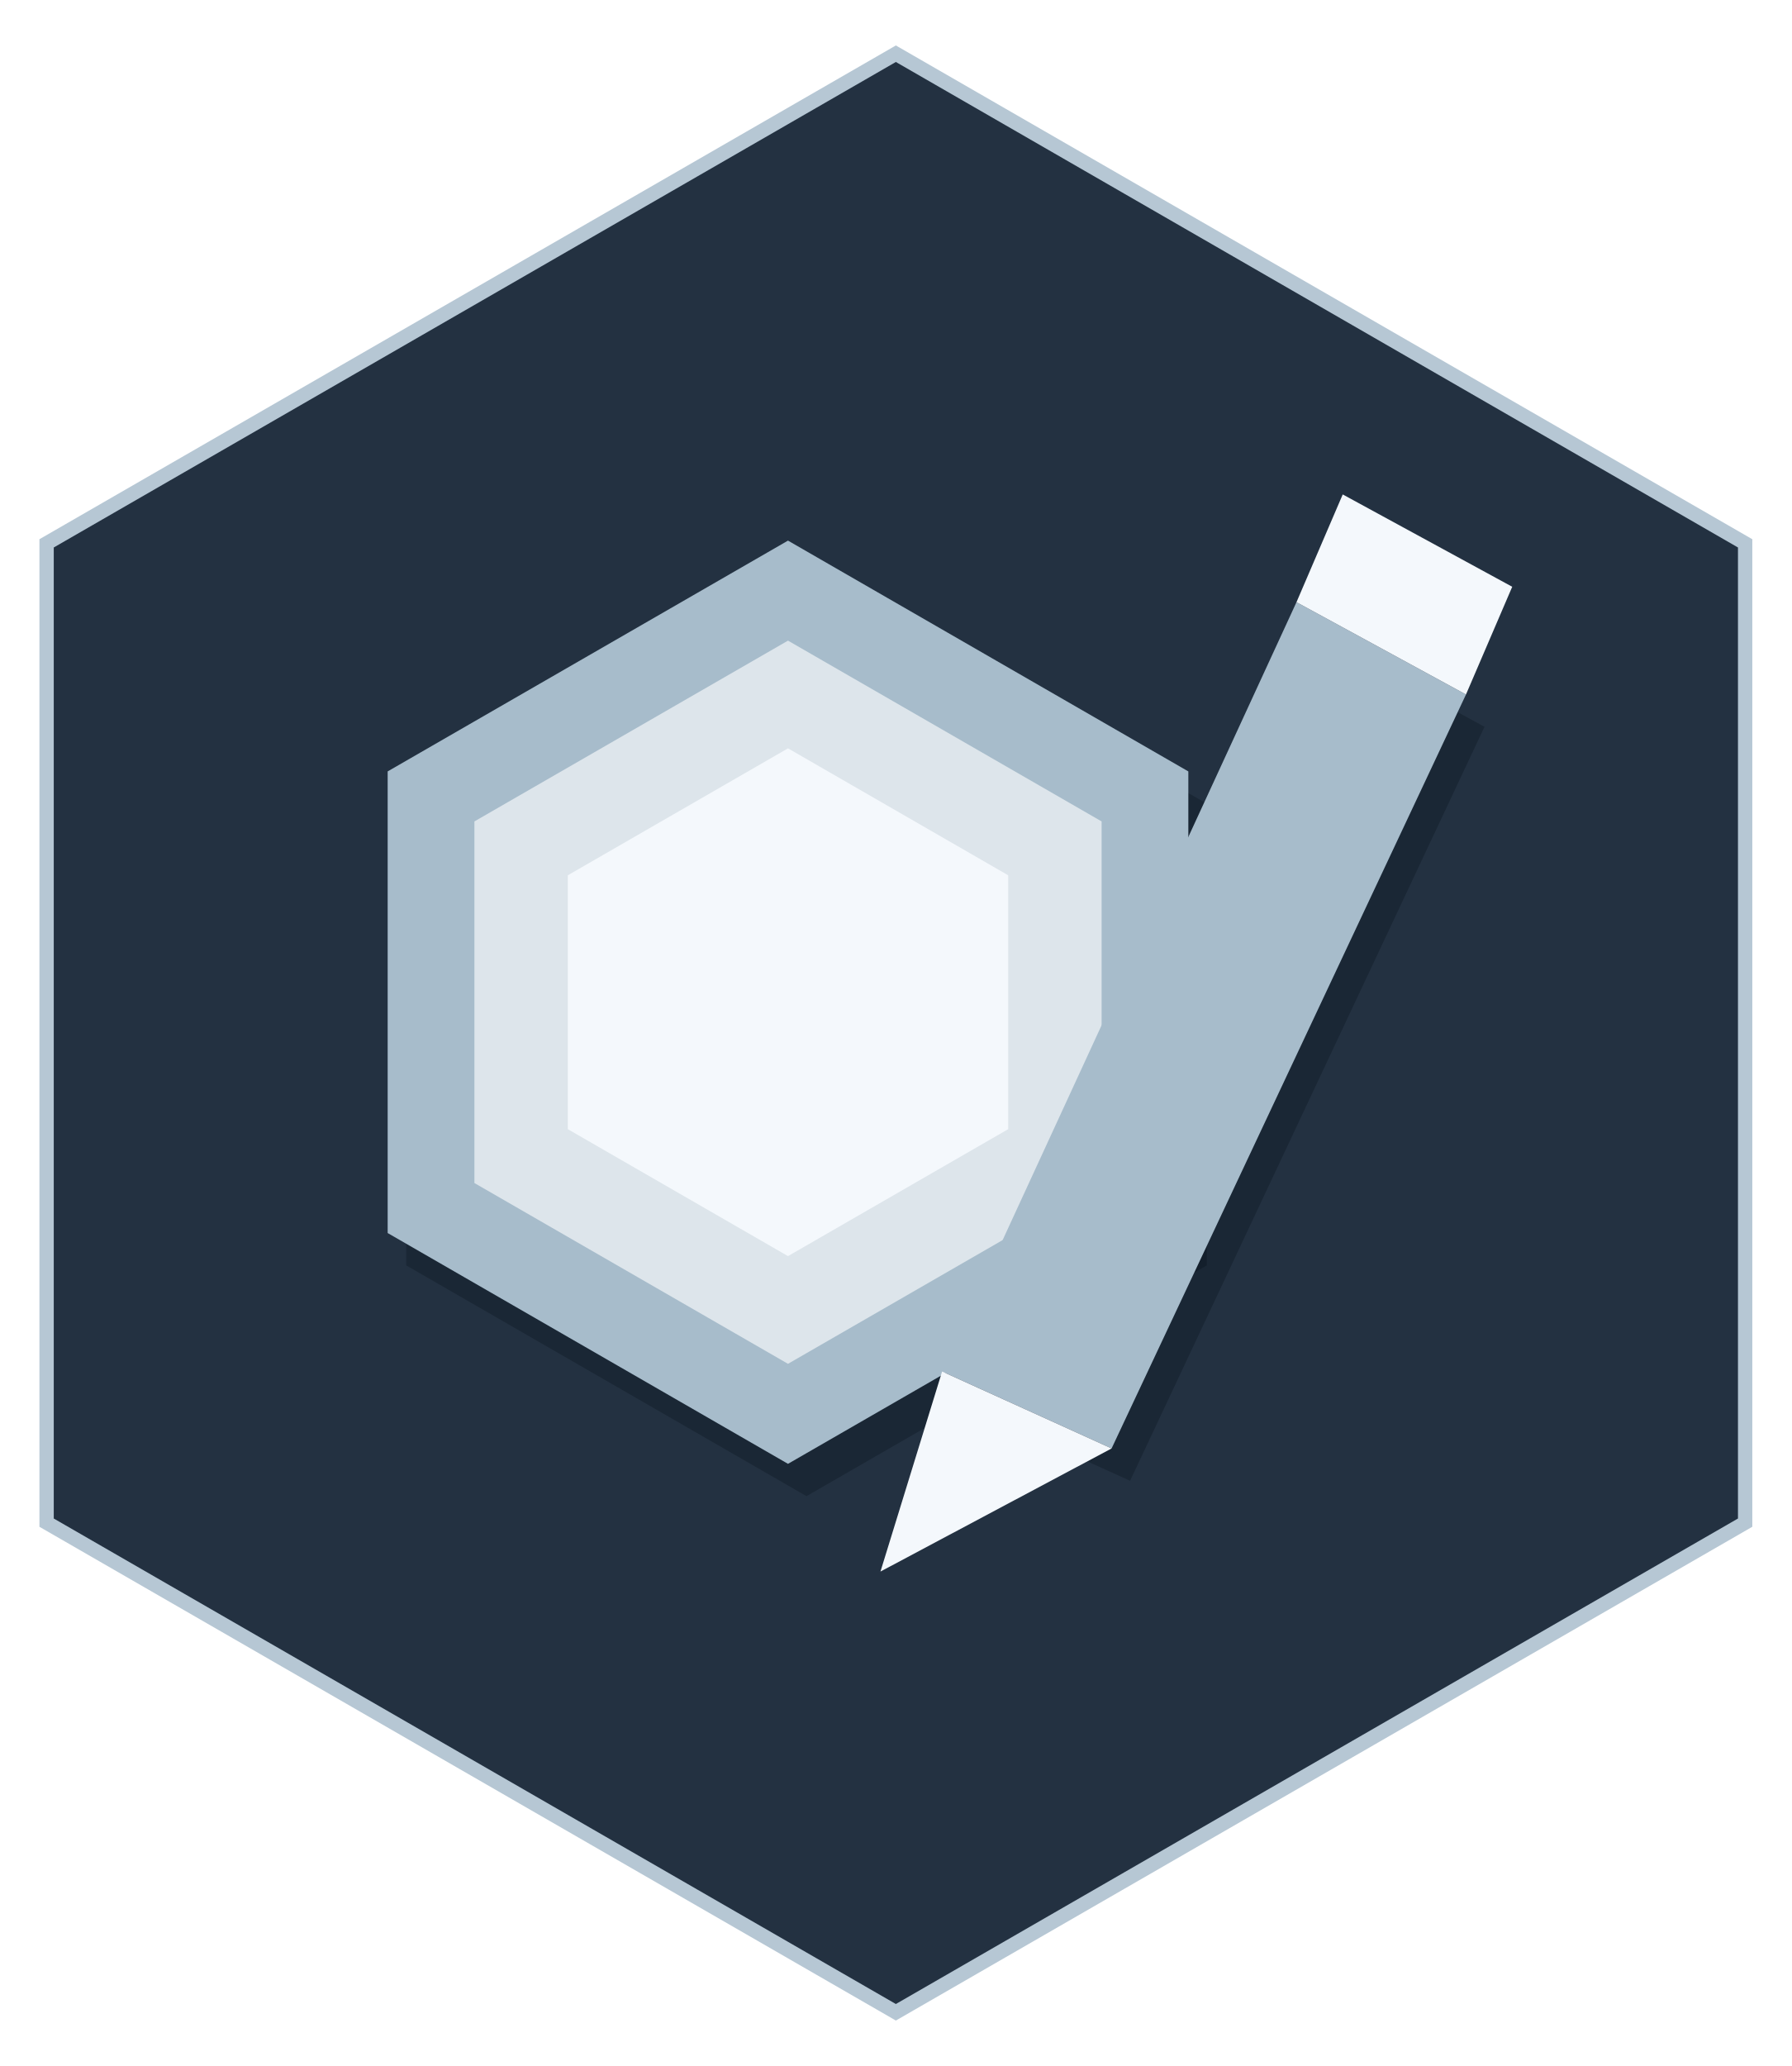
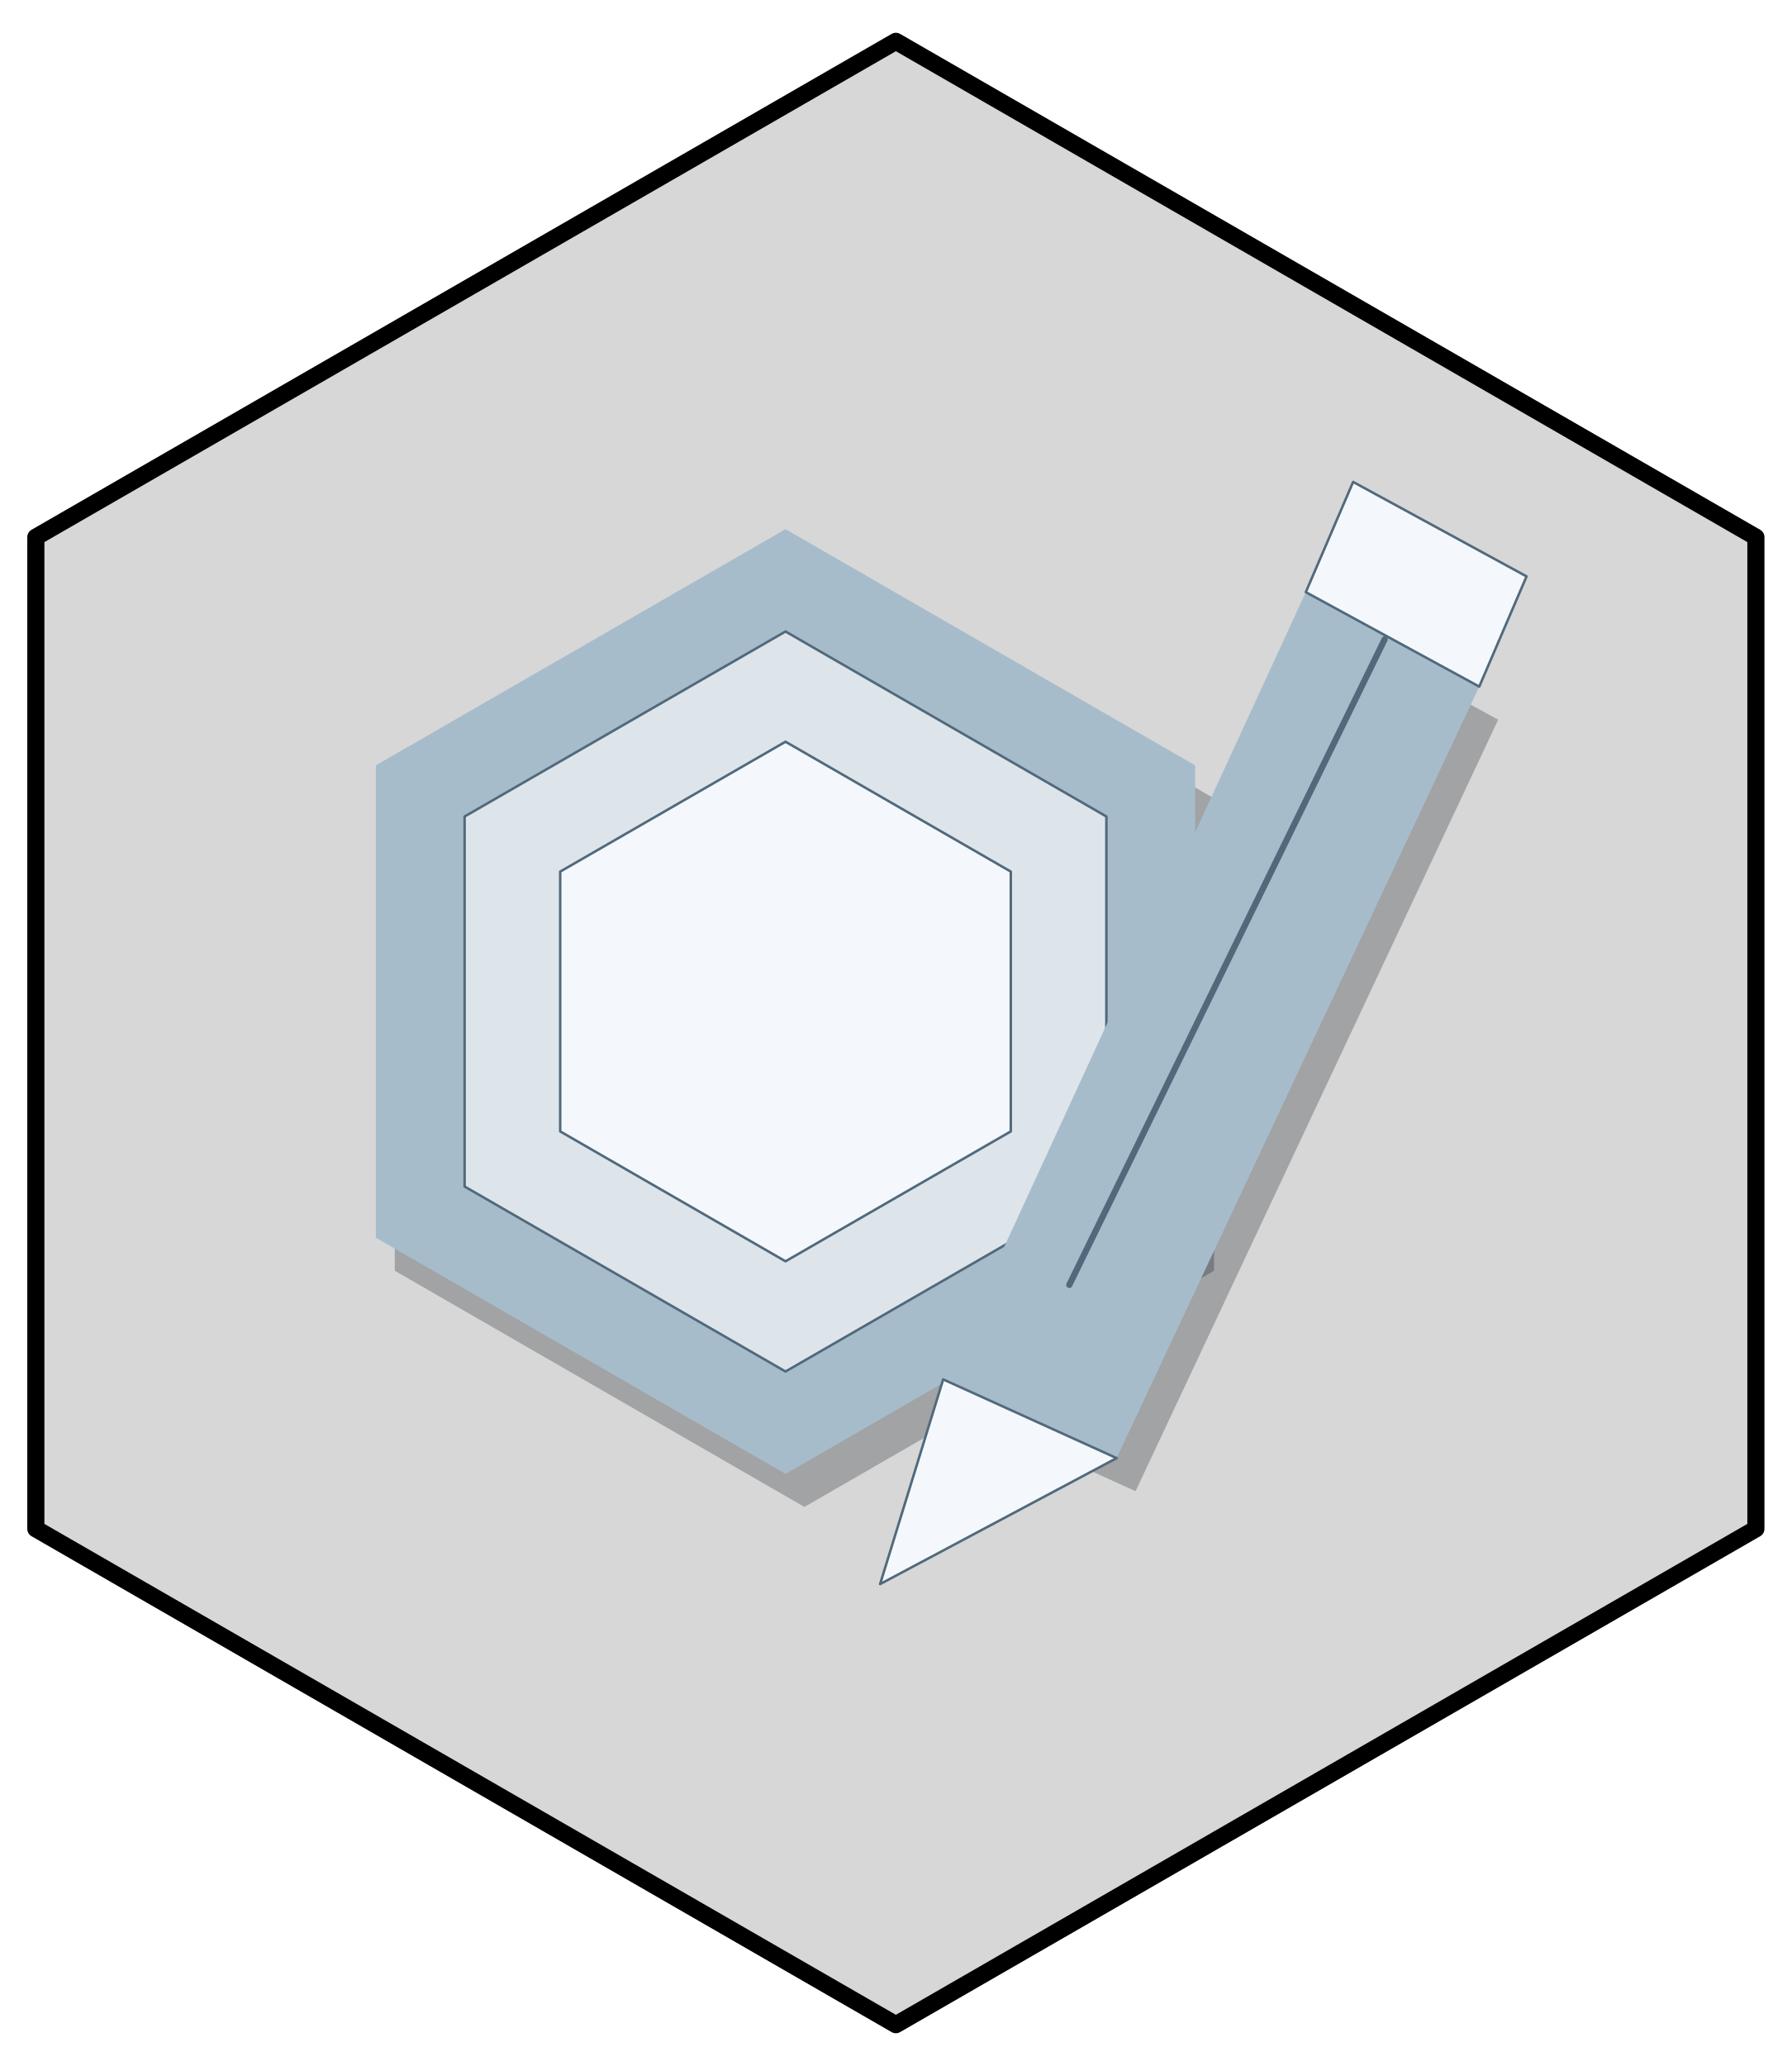
- <svg xmlns="http://www.w3.org/2000/svg" width="432" height="498" viewBox="0 0 432 498">
-   <path fill-rule="nonzero" fill="rgb(100%, 100%, 100%)" fill-opacity="1" d="M 216 4.98 L 427.68 126.988 L 427.68 371.012 L 216 493.02 L 4.32 371.012 L 4.32 126.988 Z M 216 4.98 " />
-   <path fill-rule="nonzero" fill="rgb(71.373%, 78.039%, 83.137%)" fill-opacity="1" d="M 216 10.957 L 422.496 129.977 L 422.496 368.023 L 216 487.043 L 9.504 368.023 L 9.504 129.977 Z M 216 10.957 " />
-   <path fill-rule="nonzero" fill="rgb(13.725%, 19.216%, 25.49%)" fill-opacity="1" d="M 216 14.941 L 419.039 131.969 L 419.039 366.031 L 216 483.059 L 12.961 366.031 L 12.961 131.969 Z M 216 14.941 " />
-   <path fill-rule="nonzero" fill="rgb(1.176%, 3.922%, 7.059%)" fill-opacity="0.251" d="M 194.453 138.102 L 97.93 193.734 L 97.93 305.008 L 194.453 360.641 L 290.977 305.008 L 290.977 193.734 Z M 194.453 138.102 " />
-   <path fill-rule="nonzero" fill="rgb(65.49%, 73.725%, 79.608%)" fill-opacity="1" d="M 189.992 130.312 L 93.469 185.945 L 93.469 297.219 L 189.992 352.852 L 286.516 297.219 L 286.516 185.945 Z M 189.992 130.312 " />
-   <path fill-rule="nonzero" fill="rgb(86.667%, 89.804%, 92.157%)" fill-opacity="1" d="M 189.992 154.422 L 114.383 198 L 114.383 285.164 L 189.992 328.742 L 265.605 285.164 L 265.605 198 Z M 189.992 154.422 " />
-   <path fill-rule="nonzero" fill="rgb(95.686%, 97.255%, 98.824%)" fill-opacity="1" d="M 189.992 180.383 L 136.906 210.984 L 136.906 272.18 L 189.992 302.781 L 243.082 272.18 L 243.082 210.984 Z M 189.992 180.383 " />
-   <path fill-rule="nonzero" fill="rgb(1.176%, 3.922%, 7.059%)" fill-opacity="0.251" d="M 231.605 338.387 L 272.473 356.934 L 357.922 175.191 L 317.055 152.938 Z M 231.605 338.387 " />
-   <path fill-rule="nonzero" fill="rgb(65.49%, 73.725%, 79.608%)" fill-opacity="1" d="M 227.145 330.598 L 268.012 349.145 L 353.461 167.402 L 312.594 145.148 Z M 227.145 330.598 " />
-   <path fill-rule="nonzero" fill="rgb(95.686%, 97.255%, 98.824%)" fill-opacity="1" d="M 227.145 330.598 L 268.012 349.145 L 212.285 378.816 Z M 227.145 330.598 " />
-   <path fill-rule="nonzero" fill="rgb(95.686%, 97.255%, 98.824%)" fill-opacity="1" d="M 312.594 145.148 L 353.461 167.402 L 364.609 141.438 L 323.742 119.184 Z M 312.594 145.148 " />
+ <svg xmlns="http://www.w3.org/2000/svg" width="432pt" height="498pt" viewBox="0 0 432 498">
+   <path fill-rule="nonzero" fill="rgb(84.314%, 84.314%, 84.314%)" fill-opacity="1" stroke-width="4.125" stroke-linecap="round" stroke-linejoin="round" stroke="rgb(0%, 0%, 0%)" stroke-opacity="1" stroke-miterlimit="10" d="M 216 9.961 L 423.359 129.48 L 423.359 368.52 L 216 488.039 L 8.641 368.52 L 8.641 129.48 Z M 216 9.961 " />
+   <path fill-rule="nonzero" fill="rgb(1.176%, 3.922%, 7.059%)" fill-opacity="0.251" d="M 193.949 135.52 L 95.184 192.449 L 95.184 306.309 L 193.949 363.238 L 292.719 306.309 L 292.719 192.449 Z M 193.949 135.52 " />
+   <path fill-rule="nonzero" fill="rgb(65.49%, 73.725%, 79.608%)" fill-opacity="1" d="M 189.391 127.551 L 90.621 184.48 L 90.621 298.34 L 189.391 355.266 L 288.156 298.34 L 288.156 184.48 Z M 189.391 127.551 " />
+   <path fill-rule="nonzero" fill="rgb(86.667%, 89.804%, 92.157%)" fill-opacity="1" stroke-width="0.6" stroke-linecap="round" stroke-linejoin="round" stroke="rgb(31.765%, 41.176%, 48.235%)" stroke-opacity="1" stroke-miterlimit="10" d="M 189.391 152.219 L 112.02 196.816 L 112.02 286.004 L 189.391 330.598 L 266.758 286.004 L 266.758 196.816 Z M 189.391 152.219 " />
+   <path fill-rule="nonzero" fill="rgb(95.686%, 97.255%, 98.824%)" fill-opacity="1" stroke-width="0.6" stroke-linecap="round" stroke-linejoin="round" stroke="rgb(31.765%, 41.176%, 48.235%)" stroke-opacity="1" stroke-miterlimit="10" d="M 189.391 178.789 L 135.066 210.098 L 135.066 272.719 L 189.391 304.031 L 243.711 272.719 L 243.711 210.098 Z M 189.391 178.789 " />
+   <path fill-rule="nonzero" fill="rgb(1.176%, 3.922%, 7.059%)" fill-opacity="0.251" d="M 231.965 340.465 L 273.785 359.441 L 361.223 173.473 L 319.402 150.703 Z M 231.965 340.465 " />
+   <path fill-rule="nonzero" fill="rgb(65.49%, 73.725%, 79.608%)" fill-opacity="1" d="M 227.406 332.496 L 269.223 351.473 L 356.66 165.504 L 314.84 142.734 Z M 227.406 332.496 " />
+   <path fill-rule="nonzero" fill="rgb(95.686%, 97.255%, 98.824%)" fill-opacity="1" stroke-width="0.6" stroke-linecap="round" stroke-linejoin="round" stroke="rgb(31.765%, 41.176%, 48.235%)" stroke-opacity="1" stroke-miterlimit="10" d="M 227.406 332.496 L 269.223 351.473 L 212.199 381.836 Z M 227.406 332.496 " />
+   <path fill-rule="nonzero" fill="rgb(95.686%, 97.255%, 98.824%)" fill-opacity="1" stroke-width="0.6" stroke-linecap="round" stroke-linejoin="round" stroke="rgb(31.765%, 41.176%, 48.235%)" stroke-opacity="1" stroke-miterlimit="10" d="M 314.84 142.734 L 356.66 165.504 L 368.062 138.938 L 326.246 116.164 Z M 314.84 142.734 " />
+   <path fill="none" stroke-width="1.5" stroke-linecap="round" stroke-linejoin="round" stroke="rgb(31.765%, 41.176%, 48.235%)" stroke-opacity="1" stroke-miterlimit="10" d="M 257.816 309.723 L 333.848 154.117 " />
</svg>
